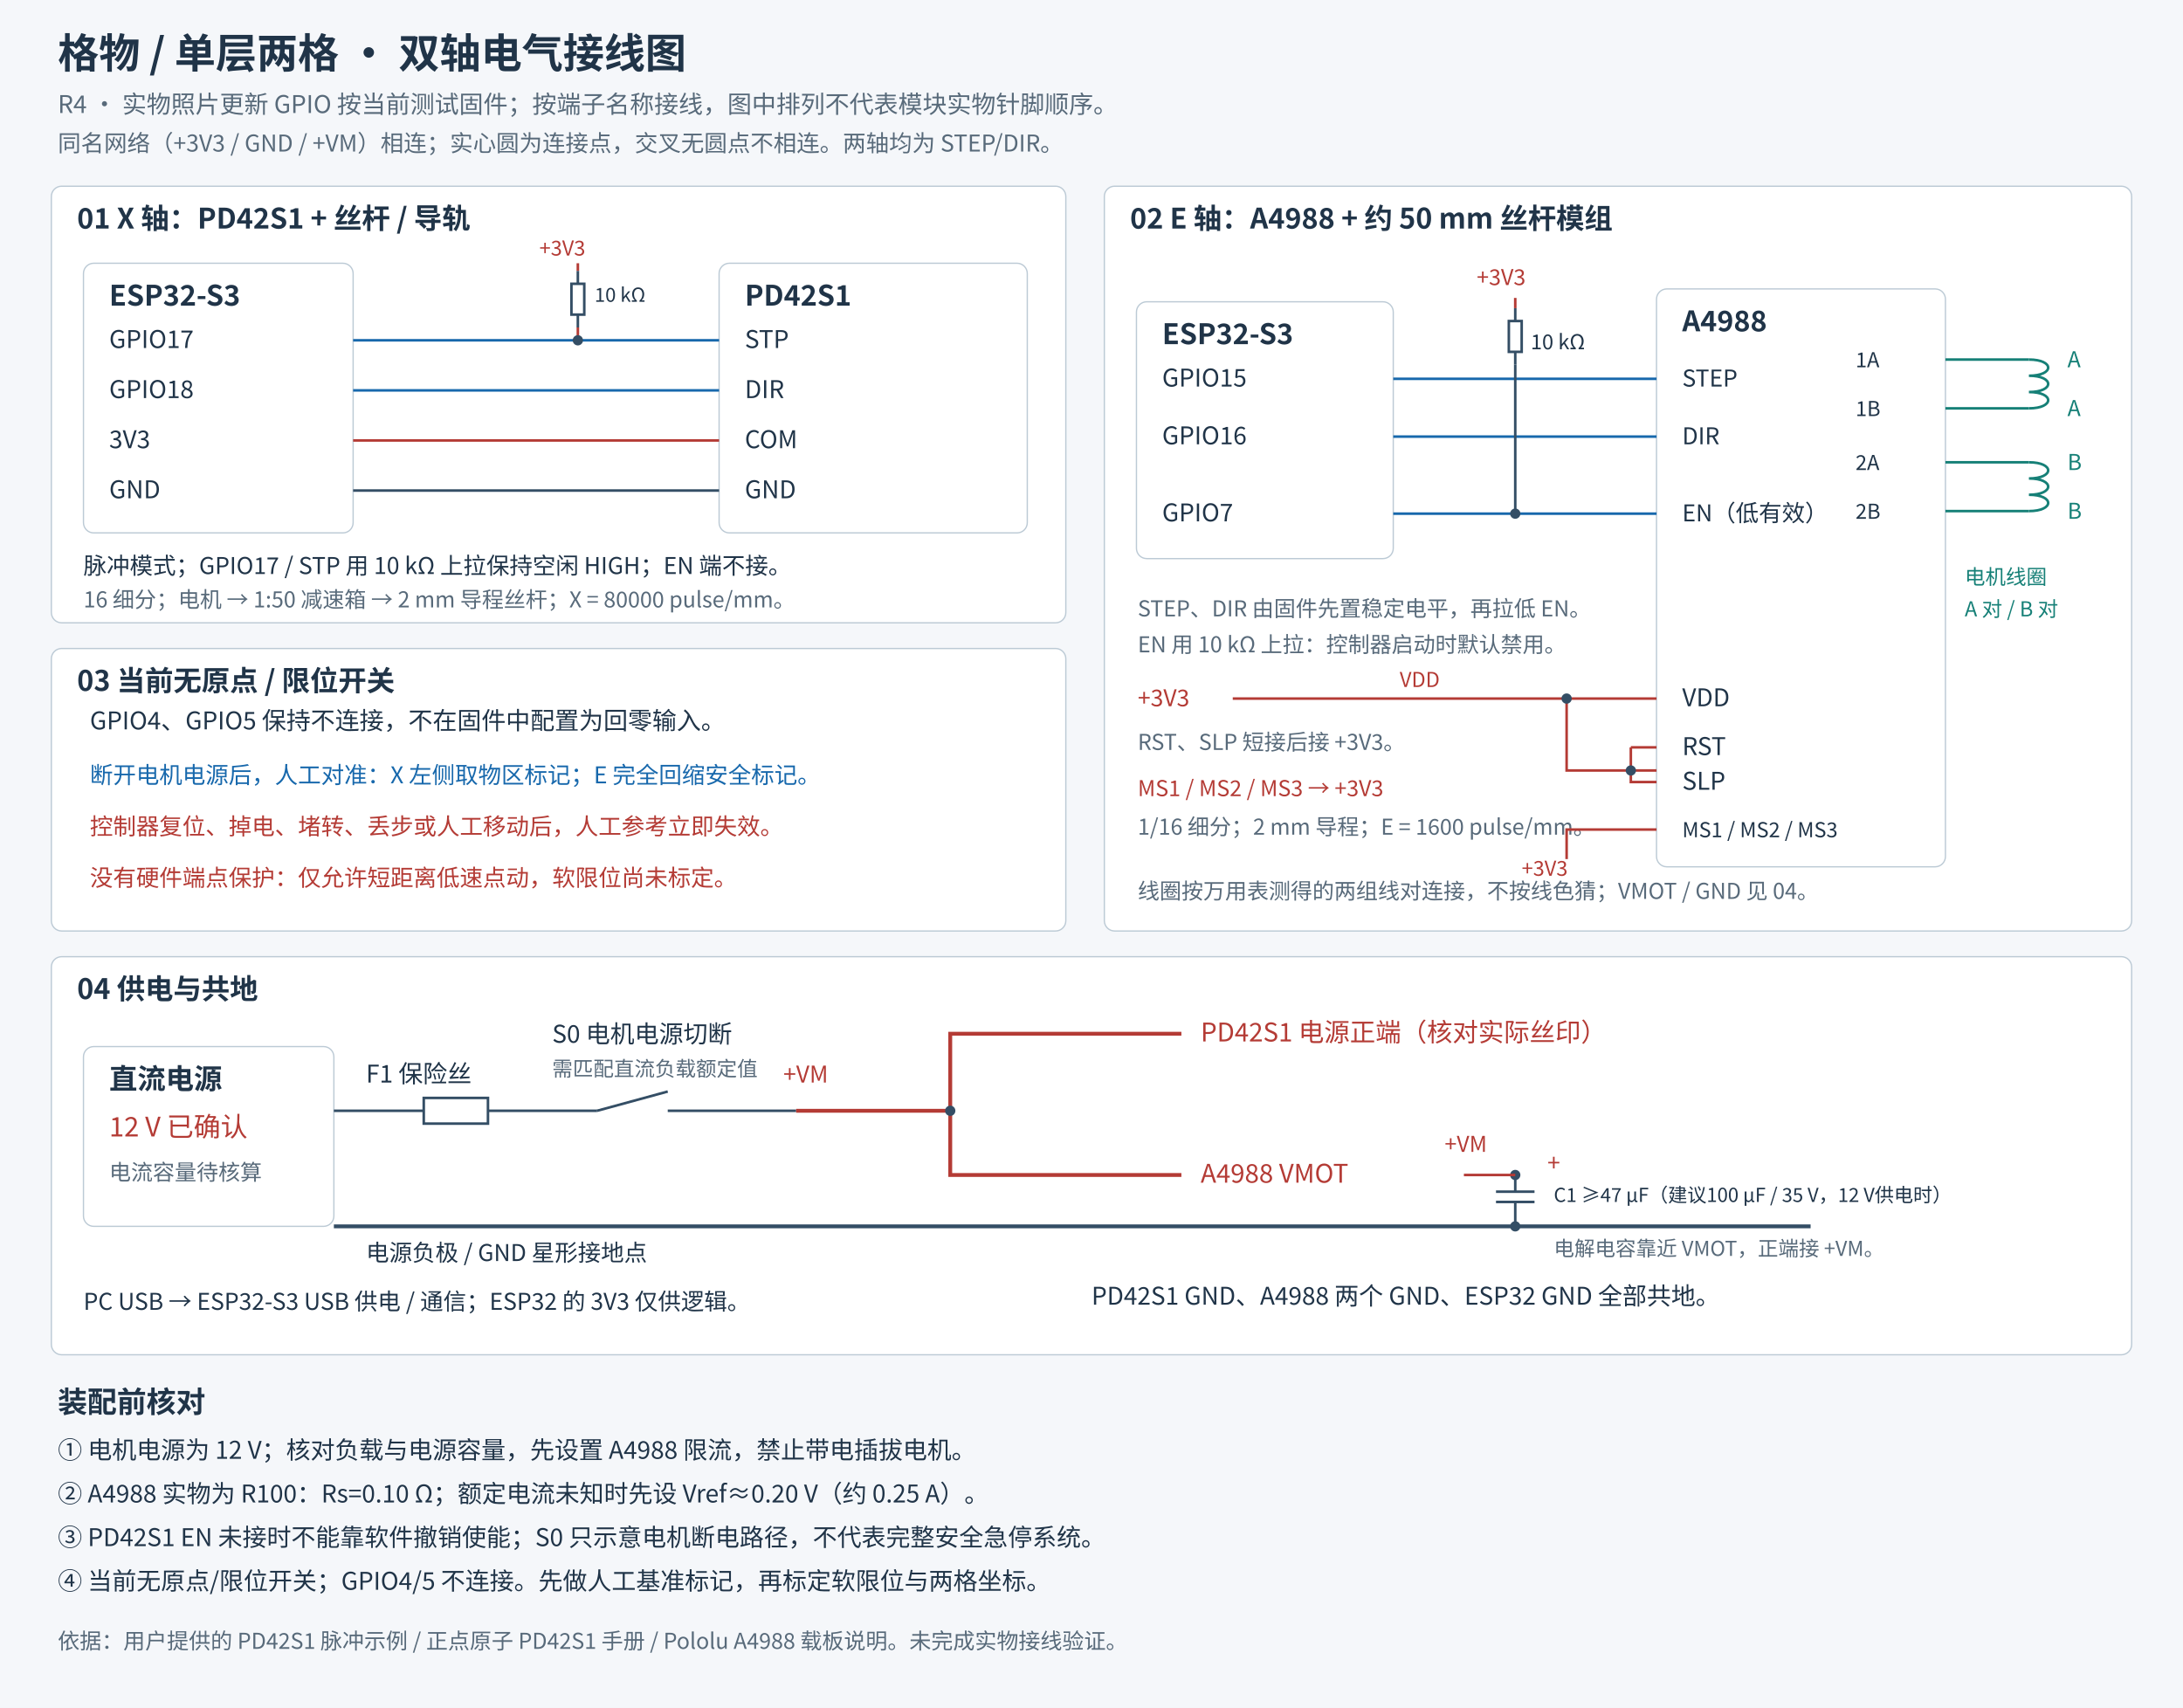
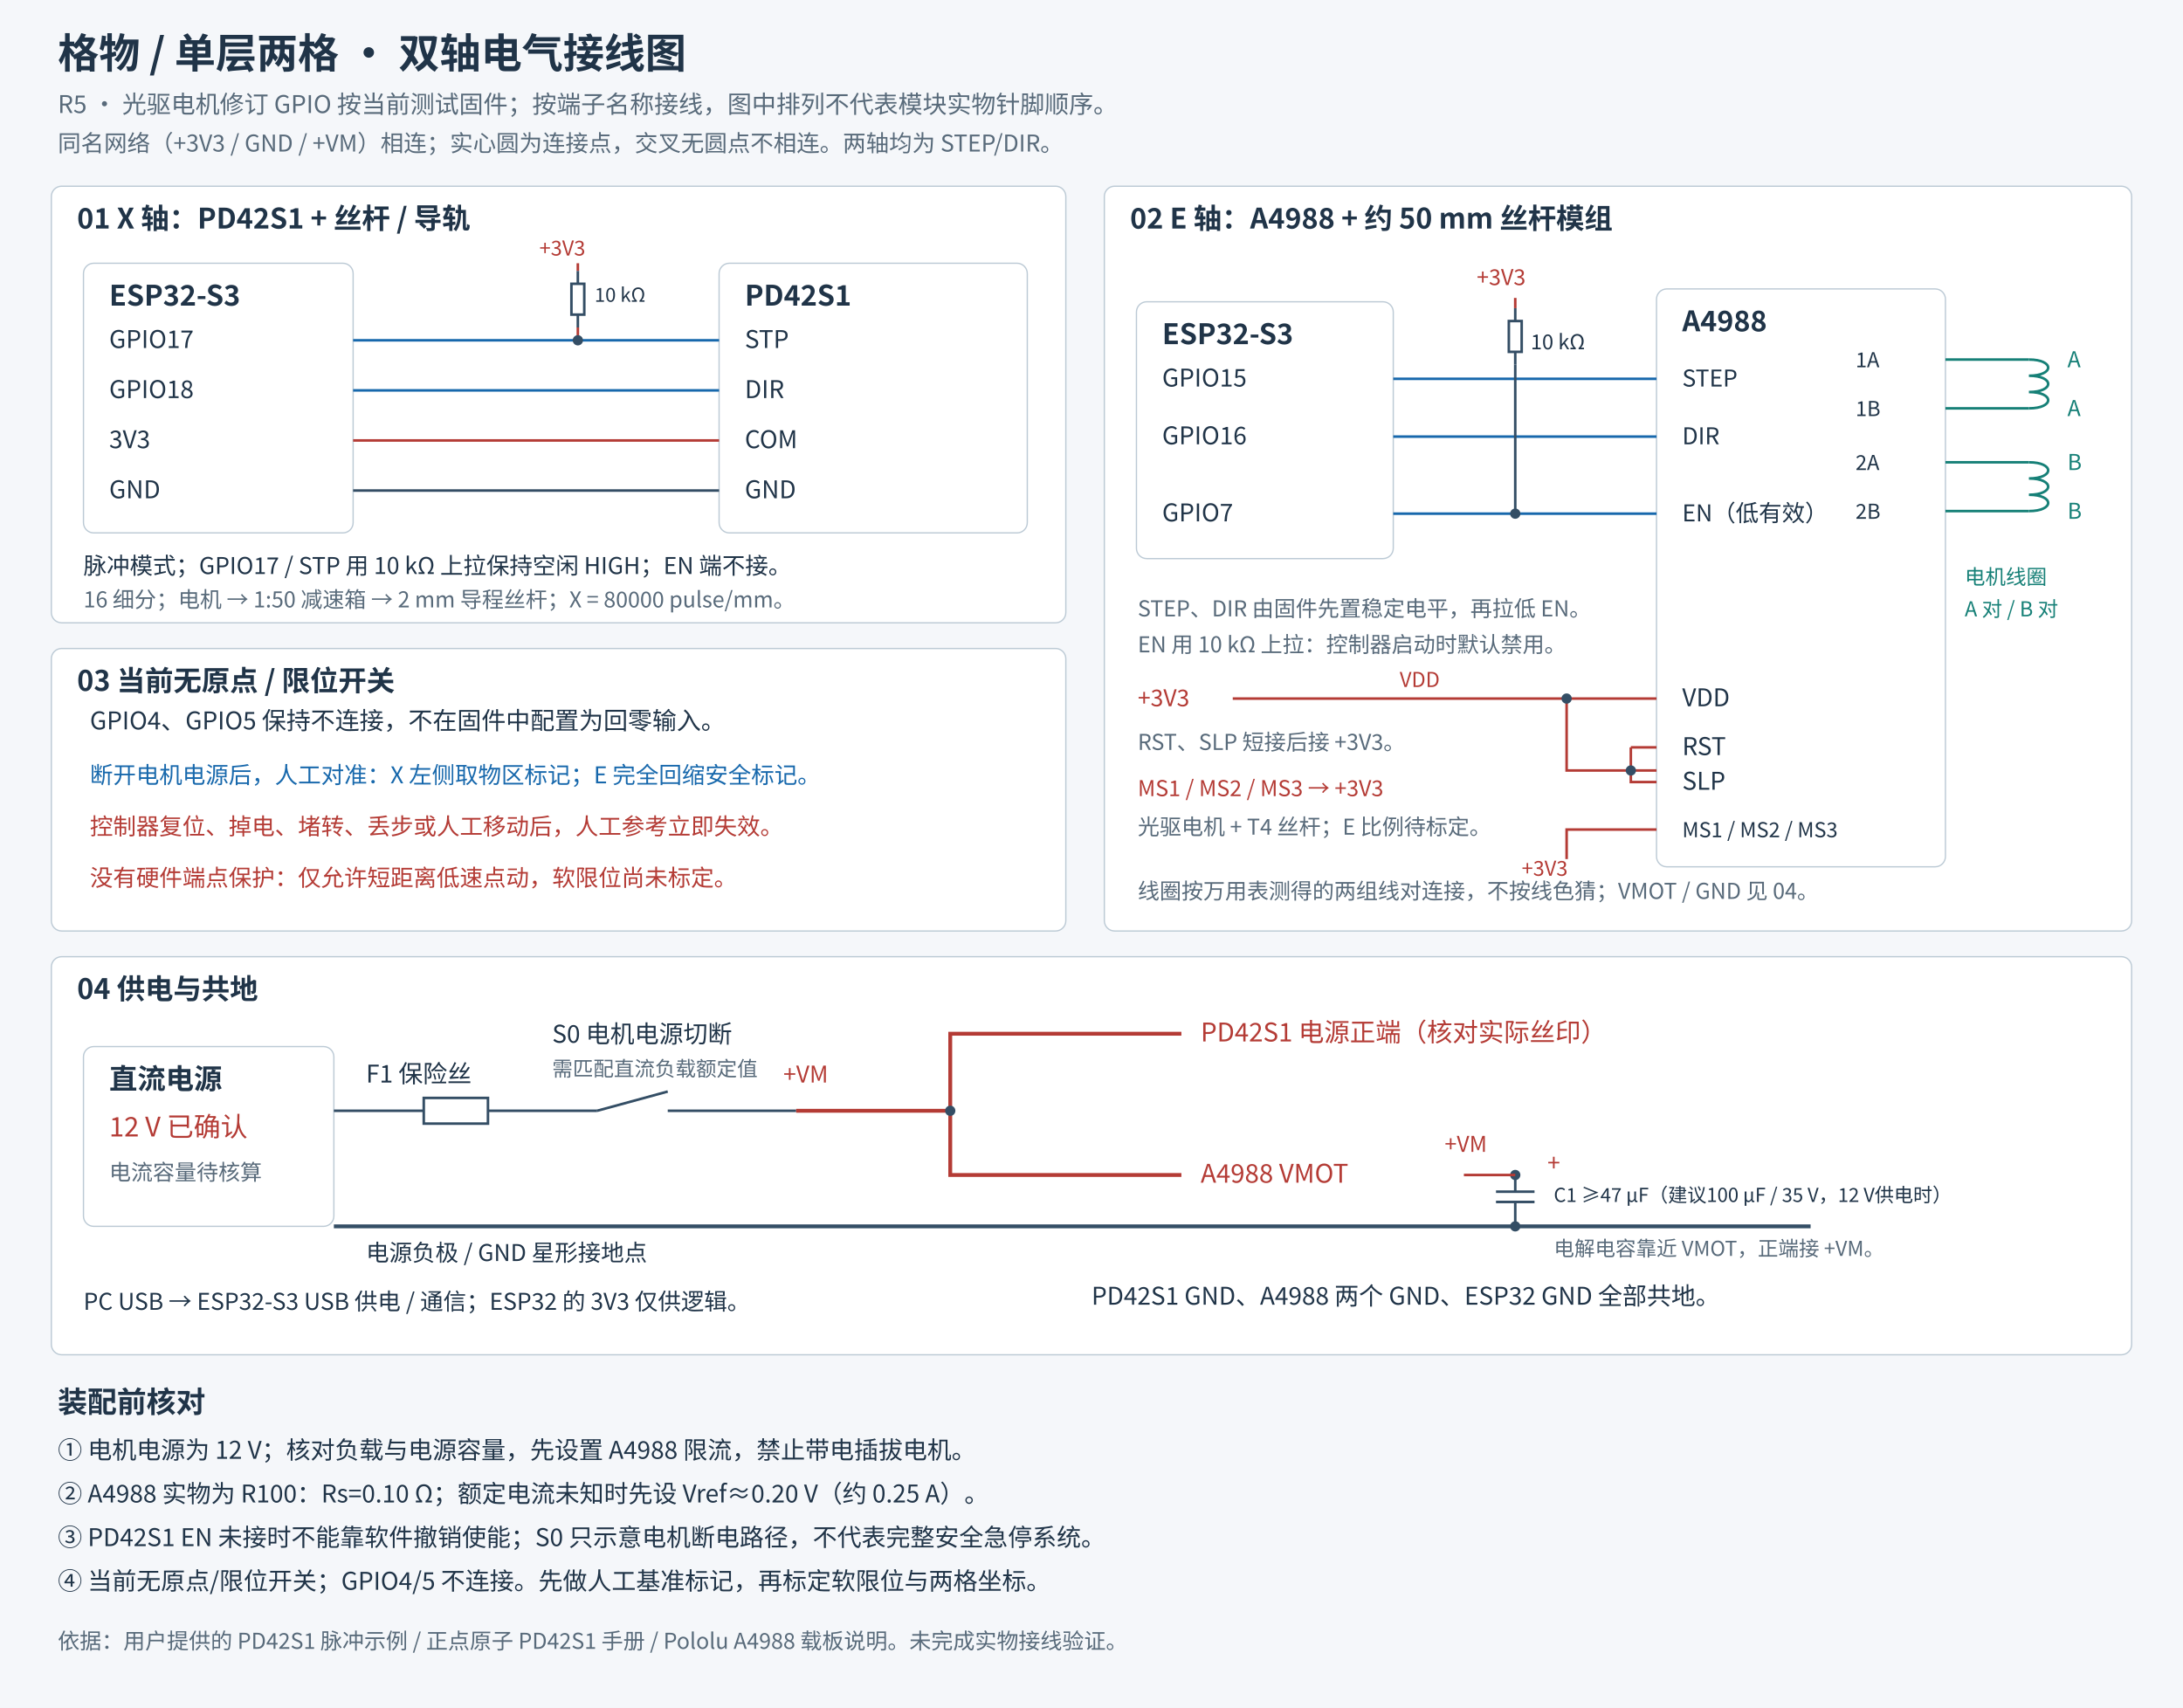
<svg xmlns="http://www.w3.org/2000/svg" width="1700" height="1330" viewBox="0 0 1700 1330">
  <rect width="1700" height="1330" fill="#f5f7fa" />
  <g font-family="Microsoft YaHei, Noto Sans CJK SC, sans-serif">
    <text x="45" y="53" font-size="32" fill="#203448" font-weight="600">格物 / 单层两格 · 双轴电气接线图</text>
-     <text x="45" y="88" font-size="19" fill="#586a7a" font-weight="400">R4 · 实物照片更新    GPIO 按当前测试固件；按端子名称接线，图中排列不代表模块实物针脚顺序。</text>
+     <text x="45" y="88" font-size="19" fill="#586a7a" font-weight="400">R5 · 光驱电机修订    GPIO 按当前测试固件；按端子名称接线，图中排列不代表模块实物针脚顺序。</text>
    <text x="45" y="118" font-size="18" fill="#586a7a" font-weight="400">同名网络（+3V3 / GND / +VM）相连；实心圆为连接点，交叉无圆点不相连。两轴均为 STEP/DIR。</text>
    <rect x="40" y="145" width="790" height="340" rx="8" fill="white" stroke="#bccad5" />
    <text x="60" y="178" font-size="22" fill="#203448" font-weight="600">01  X 轴：PD42S1 + 丝杆 / 导轨</text>
    <rect x="65" y="205" width="210" height="210" rx="8" fill="white" stroke="#bccad5" />
    <text x="85" y="238" font-size="22" fill="#203448" font-weight="600">ESP32-S3</text>
    <rect x="560" y="205" width="240" height="210" rx="8" fill="white" stroke="#bccad5" />
    <text x="580" y="238" font-size="22" fill="#203448" font-weight="600">PD42S1</text>
    <text x="85" y="271" font-size="19" fill="#203448" font-weight="400">GPIO17</text>
    <text x="580" y="271" font-size="19" fill="#203448" font-weight="400">STP</text>
    <path d="M275 265H560V265" fill="none" stroke="#1768ac" stroke-width="2" />
    <text x="85" y="310" font-size="19" fill="#203448" font-weight="400">GPIO18</text>
    <text x="580" y="310" font-size="19" fill="#203448" font-weight="400">DIR</text>
    <path d="M275 304H560V304" fill="none" stroke="#1768ac" stroke-width="2" />
    <text x="85" y="349" font-size="19" fill="#203448" font-weight="400">3V3</text>
    <text x="580" y="349" font-size="19" fill="#203448" font-weight="400">COM</text>
    <path d="M275 343H560V343" fill="none" stroke="#b43b35" stroke-width="2" />
    <text x="85" y="388" font-size="19" fill="#203448" font-weight="400">GND</text>
    <text x="580" y="388" font-size="19" fill="#203448" font-weight="400">GND</text>
    <path d="M275 382H560V382" fill="none" stroke="#344e65" stroke-width="2" />
    <text x="420" y="199" font-size="16" fill="#b43b35" font-weight="400">+3V3</text>
    <path d="M450 205V211" fill="none" stroke="#b43b35" stroke-width="2" />
    <path d="M450 211v10" fill="none" stroke="#344e65" stroke-width="2" />
    <rect x="445" y="221" width="10" height="24" fill="white" stroke="#344e65" stroke-width="2" />
    <path d="M450 245v10" fill="none" stroke="#344e65" stroke-width="2" />
    <path d="M450 255V265" fill="none" stroke="#b43b35" stroke-width="2" />
    <circle cx="450" cy="265" r="4" fill="#344e65" />
    <text x="463" y="235" font-size="15" fill="#203448" font-weight="400">10 kΩ</text>
    <text x="65" y="447" font-size="18" fill="#203448" font-weight="400">脉冲模式；GPIO17 / STP 用 10 kΩ 上拉保持空闲 HIGH；EN 端不接。</text>
    <text x="65" y="473" font-size="17" fill="#586a7a" font-weight="400">16 细分；电机 → 1:50 减速箱 → 2 mm 导程丝杆；X = 80000 pulse/mm。</text>
    <rect x="860" y="145" width="800" height="580" rx="8" fill="white" stroke="#bccad5" />
    <text x="880" y="178" font-size="22" fill="#203448" font-weight="600">02  E 轴：A4988 + 约 50 mm 丝杆模组</text>
    <rect x="885" y="235" width="200" height="200" rx="8" fill="white" stroke="#bccad5" />
    <text x="905" y="268" font-size="22" fill="#203448" font-weight="600">ESP32-S3</text>
    <rect x="1290" y="225" width="225" height="450" rx="8" fill="white" stroke="#bccad5" />
    <text x="1310" y="258" font-size="22" fill="#203448" font-weight="600">A4988</text>
    <text x="905" y="301" font-size="19" fill="#203448" font-weight="400">GPIO15</text>
    <text x="1310" y="301" font-size="18" fill="#203448" font-weight="400">STEP</text>
    <path d="M1085 295H1290V295" fill="none" stroke="#1768ac" stroke-width="2" />
    <text x="905" y="346" font-size="19" fill="#203448" font-weight="400">GPIO16</text>
    <text x="1310" y="346" font-size="18" fill="#203448" font-weight="400">DIR</text>
    <path d="M1085 340H1290V340" fill="none" stroke="#1768ac" stroke-width="2" />
    <text x="905" y="406" font-size="19" fill="#203448" font-weight="400">GPIO7</text>
    <text x="1310" y="406" font-size="18" fill="#203448" font-weight="400">EN（低有效）</text>
    <path d="M1085 400H1290V400" fill="none" stroke="#1768ac" stroke-width="2" />
    <text x="1150" y="222" font-size="17" fill="#b43b35" font-weight="400">+3V3</text>
    <path d="M1180 232V240" fill="none" stroke="#b43b35" stroke-width="2" />
    <path d="M1180 240v10" fill="none" stroke="#344e65" stroke-width="2" />
    <rect x="1175" y="250" width="10" height="24" fill="white" stroke="#344e65" stroke-width="2" />
    <path d="M1180 274v10" fill="none" stroke="#344e65" stroke-width="2" />
    <path d="M1180 284V400" fill="none" stroke="#344e65" stroke-width="2" />
    <circle cx="1180" cy="400" r="4" fill="#344e65" />
    <text x="1192" y="272" font-size="16" fill="#203448" font-weight="400">10 kΩ</text>
    <text x="886" y="480" font-size="17" fill="#586a7a" font-weight="400">STEP、DIR 由固件先置稳定电平，再拉低 EN。</text>
    <text x="886" y="508" font-size="17" fill="#586a7a" font-weight="400">EN 用 10 kΩ 上拉：控制器启动时默认禁用。</text>
    <text x="886" y="550" font-size="18" fill="#b43b35" font-weight="400">+3V3</text>
    <path d="M960 544H1290V544" fill="none" stroke="#b43b35" stroke-width="2" />
    <text x="1090" y="535" font-size="16" fill="#b43b35" font-weight="400">VDD</text>
    <text x="1310" y="550" font-size="19" fill="#203448" font-weight="400">VDD</text>
    <path d="M1220 544V600H1290" fill="none" stroke="#b43b35" stroke-width="2" />
    <circle cx="1220" cy="544" r="4" fill="#344e65" />
    <text x="1310" y="588" font-size="19" fill="#203448" font-weight="400">RST</text>
    <text x="1310" y="615" font-size="19" fill="#203448" font-weight="400">SLP</text>
    <path d="M1270 582H1290M1270 582V609H1290" fill="none" stroke="#b43b35" stroke-width="2" />
    <circle cx="1270" cy="600" r="4" fill="#344e65" />
    <text x="886" y="584" font-size="17" fill="#586a7a" font-weight="400">RST、SLP 短接后接 +3V3。</text>
    <text x="886" y="620" font-size="17" fill="#b43b35" font-weight="400">MS1 / MS2 / MS3 → +3V3</text>
-     <text x="886" y="650" font-size="17" fill="#586a7a" font-weight="400">1/16 细分；2 mm 导程；E = 1600 pulse/mm。</text>
+     <text x="886" y="650" font-size="17" fill="#586a7a" font-weight="400">光驱电机 + T4 丝杆；E 比例待标定。</text>
    <text x="1310" y="652" font-size="16" fill="#203448" font-weight="400">MS1 / MS2 / MS3</text>
    <text x="1185" y="682" font-size="16" fill="#b43b35" font-weight="400">+3V3</text>
    <path d="M1220 669V646H1290" fill="none" stroke="#b43b35" stroke-width="2" />
    <text x="1445" y="286" font-size="16" fill="#203448" font-weight="400">1A</text>
    <path d="M1515 280H1580" fill="none" stroke="#168077" stroke-width="2" />
    <text x="1610" y="286" font-size="17" fill="#168077" font-weight="400">A</text>
    <text x="1445" y="324" font-size="16" fill="#203448" font-weight="400">1B</text>
    <path d="M1515 318H1580" fill="none" stroke="#168077" stroke-width="2" />
    <text x="1610" y="324" font-size="17" fill="#168077" font-weight="400">A</text>
    <text x="1445" y="366" font-size="16" fill="#203448" font-weight="400">2A</text>
    <path d="M1515 360H1580" fill="none" stroke="#168077" stroke-width="2" />
    <text x="1610" y="366" font-size="17" fill="#168077" font-weight="400">B</text>
    <text x="1445" y="404" font-size="16" fill="#203448" font-weight="400">2B</text>
    <path d="M1515 398H1580" fill="none" stroke="#168077" stroke-width="2" />
    <text x="1610" y="404" font-size="17" fill="#168077" font-weight="400">B</text>
    <path d="M1580 280c20 0 20 12.6 0 12.6c20 0 20 12.7 0 12.7c20 0 20 12.7 0 12.7M1580 360c20 0 20 12.6 0 12.6c20 0 20 12.7 0 12.7c20 0 20 12.7 0 12.7" fill="none" stroke="#168077" stroke-width="2" />
    <text x="1530" y="455" font-size="16" fill="#168077" font-weight="400">电机线圈</text>
    <text x="1530" y="480" font-size="16" fill="#168077" font-weight="400">A 对 / B 对</text>
    <text x="886" y="700" font-size="17" fill="#586a7a" font-weight="400">线圈按万用表测得的两组线对连接，不按线色猜；VMOT / GND 见 04。</text>
    <rect x="40" y="505" width="790" height="220" rx="8" fill="white" stroke="#bccad5" />
    <text x="60" y="538" font-size="22" fill="#203448" font-weight="600">03  当前无原点 / 限位开关</text>
    <text x="70" y="568" font-size="19" fill="#203448" font-weight="400">GPIO4、GPIO5 保持不连接，不在固件中配置为回零输入。</text>
    <text x="70" y="610" font-size="18" fill="#1768ac" font-weight="400">断开电机电源后，人工对准：X 左侧取物区标记；E 完全回缩安全标记。</text>
    <text x="70" y="650" font-size="18" fill="#b43b35" font-weight="400">控制器复位、掉电、堵转、丢步或人工移动后，人工参考立即失效。</text>
    <text x="70" y="690" font-size="18" fill="#b43b35" font-weight="400">没有硬件端点保护：仅允许短距离低速点动，软限位尚未标定。</text>
    <rect x="40" y="745" width="1620" height="310" rx="8" fill="white" stroke="#bccad5" />
    <text x="60" y="778" font-size="22" fill="#203448" font-weight="600">04  供电与共地</text>
    <rect x="65" y="815" width="195" height="140" rx="8" fill="white" stroke="#bccad5" />
    <text x="85" y="848" font-size="22" fill="#203448" font-weight="600">直流电源</text>
    <text x="85" y="885" font-size="21" fill="#b43b35" font-weight="400">12 V 已确认</text>
    <text x="85" y="919" font-size="17" fill="#586a7a" font-weight="400">电流容量待核算</text>
    <text x="285" y="843" font-size="19" fill="#203448" font-weight="400">F1 保险丝</text>
    <path d="M260 865H330" fill="none" stroke="#344e65" stroke-width="2" />
    <rect x="330" y="855" width="50" height="20" fill="white" stroke="#344e65" stroke-width="2" />
    <path d="M380 865H465" fill="none" stroke="#344e65" stroke-width="2" />
    <text x="430" y="812" font-size="19" fill="#203448" font-weight="400">S0 电机电源切断</text>
    <text x="430" y="838" font-size="16" fill="#586a7a" font-weight="400">需匹配直流负载额定值</text>
    <path d="M465 865L520 850M520 865H620" fill="none" stroke="#344e65" stroke-width="2" />
    <text x="610" y="843" font-size="18" fill="#b43b35" font-weight="400">+VM</text>
    <path d="M620 865H740V805H920M740 865V915H920" fill="none" stroke="#b43b35" stroke-width="3" />
    <circle cx="740" cy="865" r="4" fill="#344e65" />
    <text x="935" y="811" font-size="20" fill="#b43b35" font-weight="400">PD42S1 电源正端（核对实际丝印）</text>
    <text x="935" y="921" font-size="20" fill="#b43b35" font-weight="400">A4988 VMOT</text>
    <path d="M260 955H1410" fill="none" stroke="#344e65" stroke-width="3" />
    <text x="285" y="982" font-size="18" fill="#203448" font-weight="400">电源负极 / GND 星形接地点</text>
    <text x="850" y="1016" font-size="19" fill="#203448" font-weight="400">PD42S1 GND、A4988 两个 GND、ESP32 GND 全部共地。</text>
    <path d="M1180 915V928M1165 928H1195M1165 936H1195M1180 936V955" fill="none" stroke="#344e65" stroke-width="2" />
    <circle cx="1180" cy="915" r="4" fill="#344e65" />
    <circle cx="1180" cy="955" r="4" fill="#344e65" />
    <path d="M1140 915H1180" fill="none" stroke="#b43b35" stroke-width="2" />
    <text x="1205" y="912" font-size="18" fill="#b43b35" font-weight="400">+</text>
    <text x="1210" y="936" font-size="15" fill="#203448" font-weight="400">C1 ≥47 µF（建议100 µF / 35 V，12 V供电时）</text>
    <text x="1125" y="897" font-size="17" fill="#b43b35" font-weight="400">+VM</text>
    <text x="1210" y="978" font-size="16" fill="#586a7a" font-weight="400">电解电容靠近 VMOT，正端接 +VM。</text>
    <text x="65" y="1020" font-size="18" fill="#203448" font-weight="400">PC USB → ESP32-S3 USB 供电 / 通信；ESP32 的 3V3 仅供逻辑。</text>
    <text x="45" y="1100" font-size="23" fill="#203448" font-weight="600">装配前核对</text>
    <text x="45" y="1136" font-size="19" fill="#203448" font-weight="400">① 电机电源为 12 V；核对负载与电源容量，先设置 A4988 限流，禁止带电插拔电机。</text>
    <text x="45" y="1170" font-size="19" fill="#203448" font-weight="400">② A4988 实物为 R100：Rs=0.10 Ω；额定电流未知时先设 Vref≈0.20 V（约 0.25 A）。</text>
    <text x="45" y="1204" font-size="19" fill="#203448" font-weight="400">③ PD42S1 EN 未接时不能靠软件撤销使能；S0 只示意电机断电路径，不代表完整安全急停系统。</text>
    <text x="45" y="1238" font-size="19" fill="#203448" font-weight="400">④ 当前无原点/限位开关；GPIO4/5 不连接。先做人工基准标记，再标定软限位与两格坐标。</text>
    <text x="45" y="1284" font-size="17" fill="#586a7a" font-weight="400">依据：用户提供的 PD42S1 脉冲示例 / 正点原子 PD42S1 手册 / Pololu A4988 载板说明。未完成实物接线验证。</text>
  </g>
</svg>
